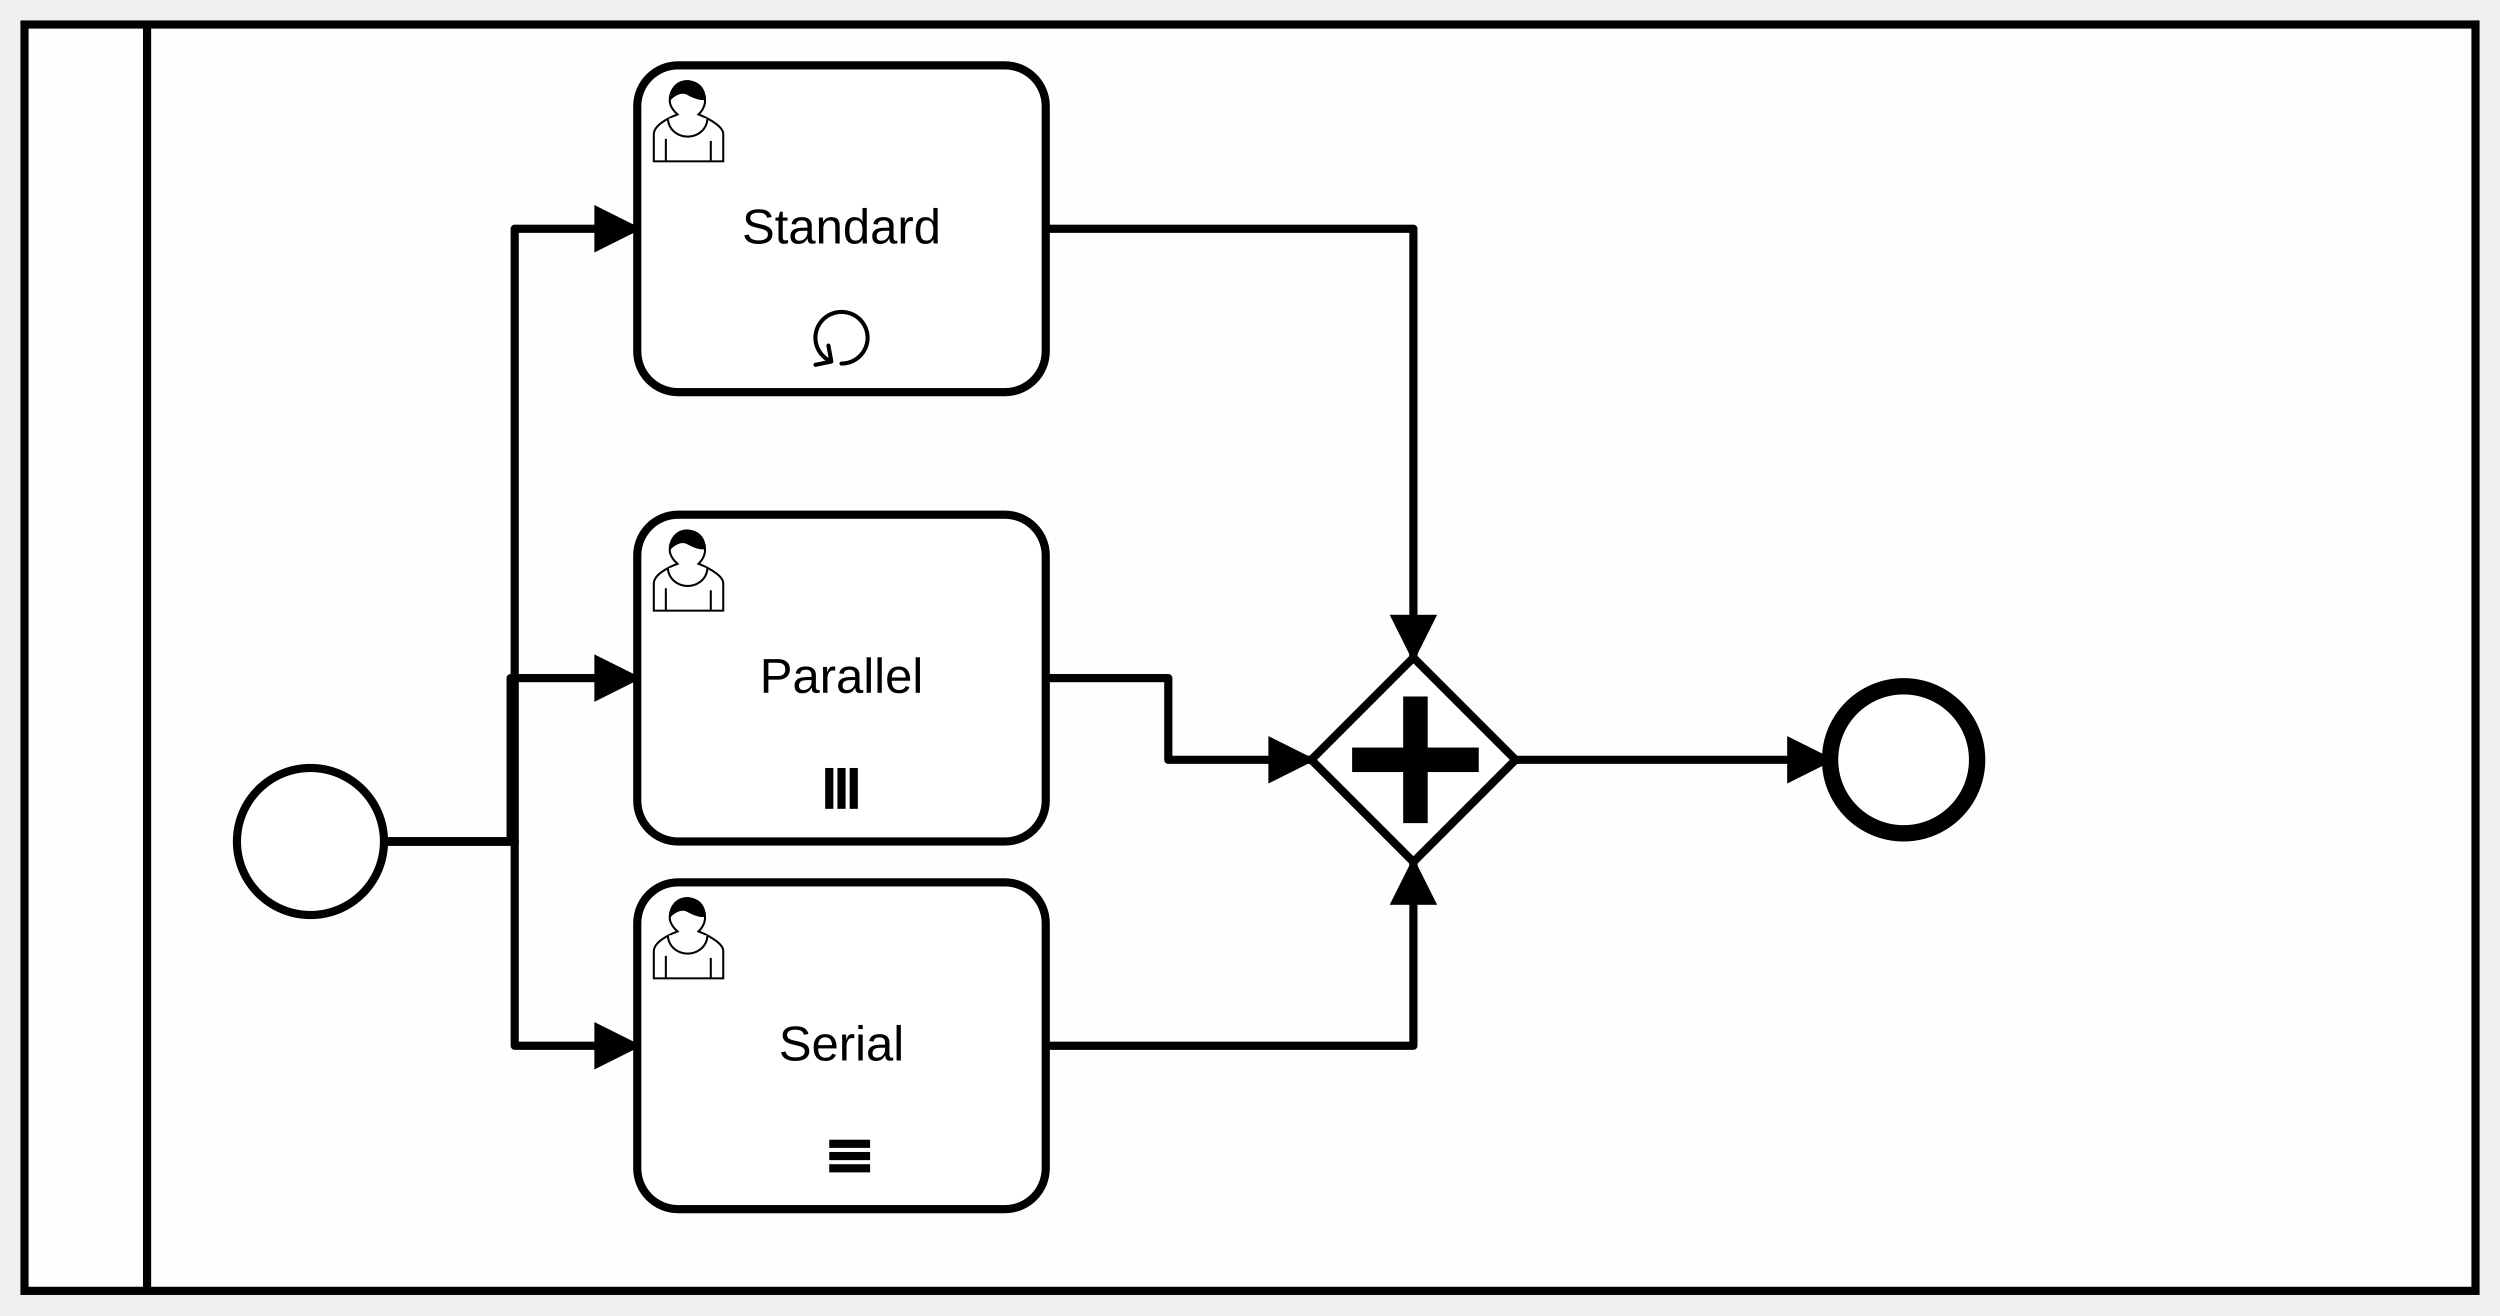
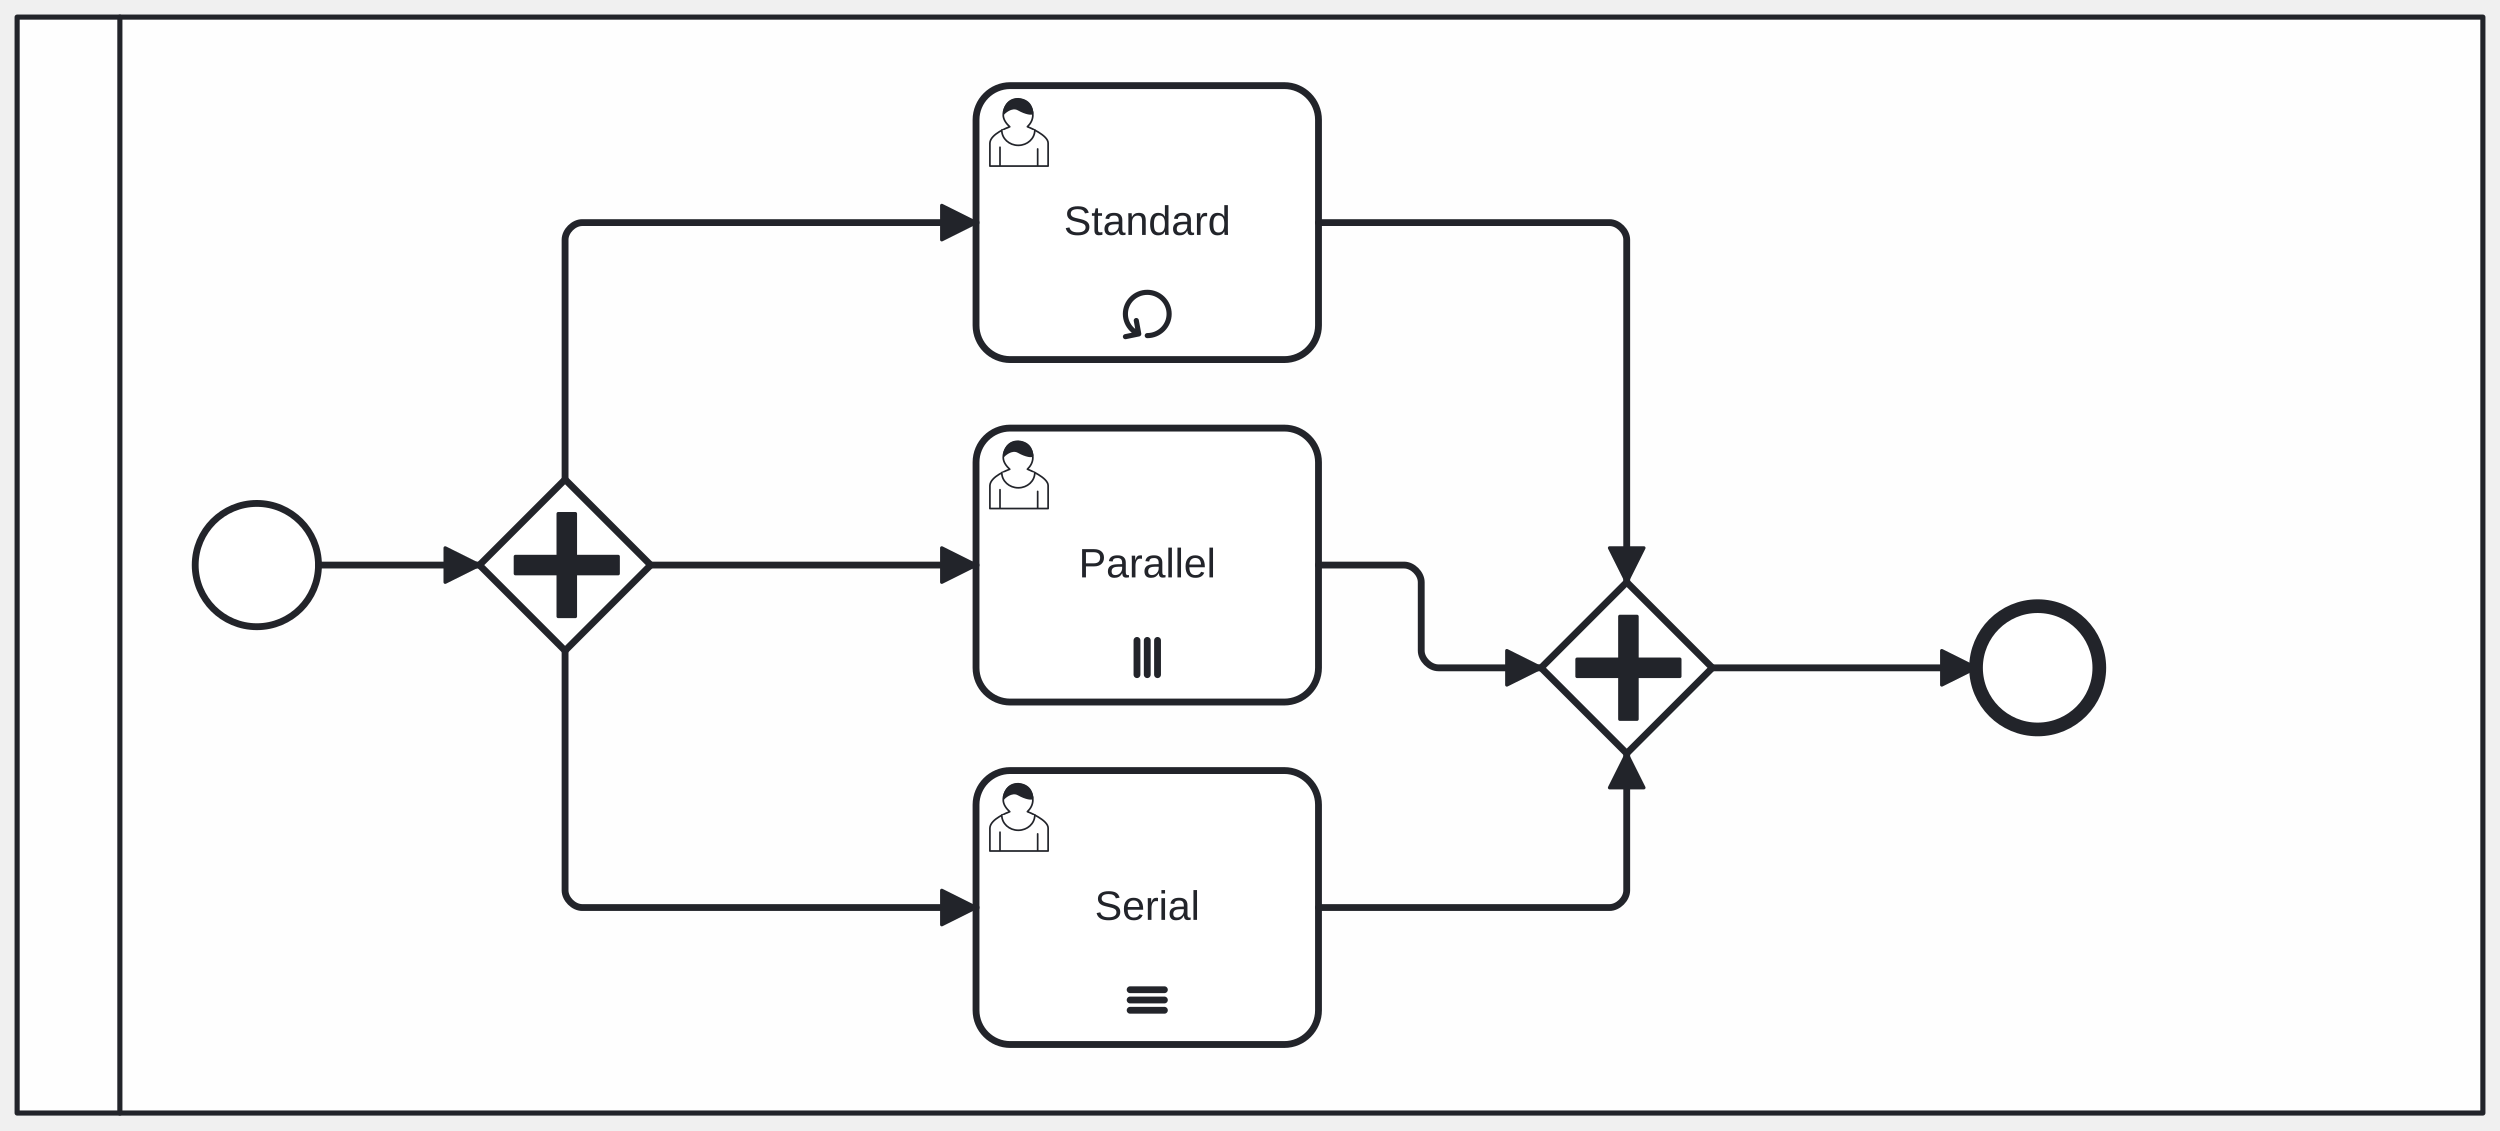
- <svg xmlns="http://www.w3.org/2000/svg" width="612" height="322" viewBox="124 24 612 322" version="1.1">
-   <defs>
-     <marker id="sequenceflow-end-white-black-edwaox4w7xu7iveg2nognqia0" viewBox="0 0 20 20" refX="11" refY="10" markerWidth="10" markerHeight="10" orient="auto">
-       <path d="M 1 5 L 11 10 L 1 15 Z" style="fill: black; stroke-width: 1px; stroke-linecap: round; stroke-dasharray: 10000, 1; stroke: black;" />
-     </marker>
-   </defs>
+ <svg xmlns="http://www.w3.org/2000/svg" width="730" height="330" viewBox="125 25 730 330" version="1.1">
  <g class="djs-group">
    <g class="djs-element djs-shape" data-element-id="Participant_1o4hr9l" style="display: block;" transform="matrix(1 0 0 1 130 30)">
      <g class="djs-visual">
-         <rect x="0" y="0" width="600" height="310" rx="0" ry="0" style="stroke: black; stroke-width: 2px; fill: white; fill-opacity: 0.95;" />
-         <polyline points="30,0 30,310 " style="fill: none; stroke: black; stroke-width: 2px;" />
-         <text lineHeight="1.2" class="djs-label" style="font-family: Arial, sans-serif; font-size: 12px; font-weight: normal; fill: black;" transform="matrix(-1.83697e-16 -1 1 -1.83697e-16 0 310)">
-           <tspan x="155" y="18.6" />
+         <rect x="0" y="0" width="720" height="320" rx="0" ry="0" style="stroke-linecap: round; stroke-linejoin: round; stroke: rgb(34, 36, 42); stroke-width: 1.5px; fill: white; fill-opacity: 0.95;" />
+         <path style="fill: none; stroke-linecap: round; stroke-linejoin: round; stroke: rgb(34, 36, 42); stroke-width: 1.5px;" d="M30,0L30,320" />
+         <text lineHeight="1.2" class="djs-label" style="font-family: Arial, sans-serif; font-size: 12px; font-weight: normal; fill: rgb(34, 36, 42);" transform="matrix(-1.83697e-16 -1 1 -1.83697e-16 0 320)">
+           <tspan x="160" y="18.6" />
        </text>
      </g>
-       <rect class="djs-hit djs-hit-click-stroke" x="0" y="0" width="600" height="310" style="fill: none; stroke-opacity: 0; stroke: white; stroke-width: 15px;" />
-       <rect class="djs-hit djs-hit-all" x="0" y="0" width="30" height="310" style="fill: none; stroke-opacity: 0; stroke: white; stroke-width: 15px;" />
-       <rect x="-6" y="-6" width="612" height="322" class="djs-outline" style="fill: none;" />
+       <rect x="-5" y="-5" rx="4" width="730" height="330" class="djs-outline" style="fill: none;" />
+       <rect class="djs-hit djs-hit-no-move" x="0" y="0" width="720" height="320" style="fill: none; stroke-opacity: 0; stroke: white; stroke-width: 15px;" />
+       <rect class="djs-hit djs-hit-click-stroke" x="0" y="0" width="720" height="320" style="fill: none; stroke-opacity: 0; stroke: white; stroke-width: 15px;" />
+       <rect class="djs-hit djs-hit-all" x="0" y="0" width="30" height="320" style="fill: none; stroke-opacity: 0; stroke: white; stroke-width: 15px;" />
    </g>
    <g class="djs-children">
      <g class="djs-group">
-         <g class="djs-element djs-connection" data-element-id="Flow_1ftwo4t" style="display: block;">
-           <g class="djs-visual">
-             <path d="m  380,80L470,80 L470,185 " style="fill: none; stroke-width: 2px; stroke: black; stroke-linejoin: round; marker-end: url('#sequenceflow-end-white-black-edwaox4w7xu7iveg2nognqia0');" />
-           </g>
-           <polyline points="380,80 470,80 470,185 " class="djs-hit djs-hit-stroke" style="fill: none; stroke-opacity: 0; stroke: white; stroke-width: 15px;" />
-           <rect x="374" y="74" width="102" height="117" class="djs-outline" style="fill: none;" />
-         </g>
-       </g>
-       <g class="djs-group">
-         <g class="djs-element djs-connection" data-element-id="Flow_16irvkc" style="display: block;">
-           <g class="djs-visual">
-             <path d="m  218,230L250,230 L250,80 L280,80 " style="fill: none; stroke-width: 2px; stroke: black; stroke-linejoin: round; marker-end: url('#sequenceflow-end-white-black-edwaox4w7xu7iveg2nognqia0');" />
-           </g>
-           <polyline points="218,230 250,230 250,80 280,80 " class="djs-hit djs-hit-stroke" style="fill: none; stroke-opacity: 0; stroke: white; stroke-width: 15px;" />
-           <rect x="212" y="74" width="74" height="162" class="djs-outline" style="fill: none;" />
-         </g>
-       </g>
-       <g class="djs-group">
-         <g class="djs-element djs-connection" data-element-id="Flow_1y9cvzs" style="display: block;">
-           <g class="djs-visual">
-             <path d="m  495,210L572,210 " style="fill: none; stroke-width: 2px; stroke: black; stroke-linejoin: round; marker-end: url('#sequenceflow-end-white-black-edwaox4w7xu7iveg2nognqia0');" />
-           </g>
-           <polyline points="495,210 572,210 " class="djs-hit djs-hit-stroke" style="fill: none; stroke-opacity: 0; stroke: white; stroke-width: 15px;" />
-           <rect x="489" y="204" width="89" height="12" class="djs-outline" style="fill: none;" />
-         </g>
-       </g>
-       <g class="djs-group">
-         <g class="djs-element djs-connection" data-element-id="Flow_0ga9d1i" style="display: block;">
-           <g class="djs-visual">
-             <path d="m  380,280L470,280 L470,235 " style="fill: none; stroke-width: 2px; stroke: black; stroke-linejoin: round; marker-end: url('#sequenceflow-end-white-black-edwaox4w7xu7iveg2nognqia0');" />
-           </g>
-           <polyline points="380,280 470,280 470,235 " class="djs-hit djs-hit-stroke" style="fill: none; stroke-opacity: 0; stroke: white; stroke-width: 15px;" />
-           <rect x="374" y="229" width="102" height="57" class="djs-outline" style="fill: none;" />
-         </g>
-       </g>
-       <g class="djs-group">
-         <g class="djs-element djs-connection" data-element-id="Flow_126d3la" style="display: block;">
-           <g class="djs-visual">
-             <path d="m  380,190L410,190 L410,210 L445,210 " style="fill: none; stroke-width: 2px; stroke: black; stroke-linejoin: round; marker-end: url('#sequenceflow-end-white-black-edwaox4w7xu7iveg2nognqia0');" />
-           </g>
-           <polyline points="380,190 410,190 410,210 445,210 " class="djs-hit djs-hit-stroke" style="fill: none; stroke-opacity: 0; stroke: white; stroke-width: 15px;" />
-           <rect x="374" y="184" width="77" height="32" class="djs-outline" style="fill: none;" />
-         </g>
-       </g>
-       <g class="djs-group">
-         <g class="djs-element djs-connection" data-element-id="Flow_0wjxdo8" style="display: block;">
-           <g class="djs-visual">
-             <path d="m  218,230L250,230 L250,280 L280,280 " style="fill: none; stroke-width: 2px; stroke: black; stroke-linejoin: round; marker-end: url('#sequenceflow-end-white-black-edwaox4w7xu7iveg2nognqia0');" />
-           </g>
-           <polyline points="218,230 250,230 250,280 280,280 " class="djs-hit djs-hit-stroke" style="fill: none; stroke-opacity: 0; stroke: white; stroke-width: 15px;" />
-           <rect x="212" y="224" width="74" height="62" class="djs-outline" style="fill: none;" />
-         </g>
-       </g>
-       <g class="djs-group">
-         <g class="djs-element djs-connection" data-element-id="Flow_14f81o6" style="display: block;">
-           <g class="djs-visual">
-             <path d="m  218,230L249,230 L249,190 L280,190 " style="fill: none; stroke-width: 2px; stroke: black; stroke-linejoin: round; marker-end: url('#sequenceflow-end-white-black-edwaox4w7xu7iveg2nognqia0');" />
-           </g>
-           <polyline points="218,230 249,230 249,190 280,190 " class="djs-hit djs-hit-stroke" style="fill: none; stroke-opacity: 0; stroke: white; stroke-width: 15px;" />
-           <rect x="212" y="184" width="74" height="52" class="djs-outline" style="fill: none;" />
-         </g>
-       </g>
-       <g class="djs-group">
-         <g class="djs-element djs-shape" data-element-id="StartEvent_1" style="display: block;" transform="matrix(1 0 0 1 182 212)">
-           <g class="djs-visual">
-             <circle cx="18" cy="18" r="18" style="stroke: black; stroke-width: 2px; fill: white; fill-opacity: 0.95;" />
+         <g class="djs-element djs-shape test-passed" data-element-id="Activity_0mkzuuo" style="display: block;" transform="matrix(1 0 0 1 410 50)">
+           <g class="djs-visual">
+             <rect x="0" y="0" width="100" height="80" rx="10" ry="10" style="stroke-linecap: round; stroke-linejoin: round; stroke: rgb(34, 36, 42); stroke-width: 2px; fill: white; fill-opacity: 0.95;" />
+             <text lineHeight="1.2" class="djs-label" style="font-family: Arial, sans-serif; font-size: 12px; font-weight: normal; fill: rgb(34, 36, 42);">
+               <tspan x="25.648" y="43.6">Standard</tspan>
+             </text>
+             <path data-marker="loop" d="m 50,73 c 3.527,0 6.386,-2.83 6.386,-6.321 0,-3.491 -2.859,-6.321 -6.386,-6.321 -3.527,0 -6.386,2.83 -6.386,6.321 0,1.745 0.715,3.326 1.87,4.469 0.578,0.572 1.266,1.035 2.03,1.355 l -0.718,-3.91 m 0.718,3.91 -3.885,0.803" style="fill: none; stroke-linecap: round; stroke-linejoin: round; stroke: rgb(34, 36, 42); stroke-width: 1.5px; stroke-miterlimit: 0.5;" />
+             <path d="m 15,12 c 0.909,-0.845 1.594,-2.049 1.594,-3.385 0,-2.554 -1.805,-4.622 -4.357,-4.622 -2.552,0 -4.288,2.068 -4.288,4.622 0,1.348 0.974,2.562 1.896,3.405 -0.529,0.187 -5.669,2.097 -5.794,4.756 v 6.718 h 17 v -6.718 c 0,-2.298 -5.528,-4.595 -6.051,-4.776 zm -8,6 l 0,5.5 m 11,0 l 0,-5" style="fill: white; stroke-linecap: round; stroke-linejoin: round; stroke: rgb(34, 36, 42); stroke-width: 0.5px;" />
+             <path d="m 15,12 m 2.162,1.009 c 0,2.447 -2.158,4.431 -4.821,4.431 -2.665,0 -4.822,-1.981 -4.822,-4.431 " style="fill: white; stroke-linecap: round; stroke-linejoin: round; stroke: rgb(34, 36, 42); stroke-width: 0.5px;" />
+             <path d="m 15,12 m -6.9,-3.80 c 0,0 2.251,-2.358 4.274,-1.177 2.024,1.181 4.221,1.537 4.124,0.965 -0.098,-0.57 -0.117,-3.791 -4.191,-4.136 -3.575,0.001 -4.208,3.367 -4.207,4.348 z" style="fill: rgb(34, 36, 42); stroke-linecap: round; stroke-linejoin: round; stroke: rgb(34, 36, 42); stroke-width: 0.5px;" />
+           </g>
+           <rect class="djs-hit djs-hit-all" x="0" y="0" width="100" height="80" style="fill: none; stroke-opacity: 0; stroke: white; stroke-width: 15px;" />
+           <rect x="-5" y="-5" rx="14" width="110" height="90" class="djs-outline" style="fill: none;" />
+         </g>
+       </g>
+       <g class="djs-group">
+         <g class="djs-element djs-shape selected test-passed" data-element-id="Activity_046mi5n" style="display: block;" transform="matrix(1 0 0 1 410 250)">
+           <g class="djs-visual">
+             <rect x="0" y="0" width="100" height="80" rx="10" ry="10" style="stroke-linecap: round; stroke-linejoin: round; stroke: rgb(34, 36, 42); stroke-width: 2px; fill: white; fill-opacity: 0.95;" />
+             <text lineHeight="1.2" class="djs-label" style="font-family: Arial, sans-serif; font-size: 12px; font-weight: normal; fill: rgb(34, 36, 42);">
+               <tspan x="34.66" y="43.6">Serial</tspan>
+             </text>
+             <path data-marker="sequential" d="m45,61 m 0,3 l 10,0 m -10,3 l 10,0 m -10,3 l 10,0" style="fill: white; stroke-linecap: round; stroke-linejoin: round; stroke: rgb(34, 36, 42); stroke-width: 2px;" />
+             <path d="m 15,12 c 0.909,-0.845 1.594,-2.049 1.594,-3.385 0,-2.554 -1.805,-4.622 -4.357,-4.622 -2.552,0 -4.288,2.068 -4.288,4.622 0,1.348 0.974,2.562 1.896,3.405 -0.529,0.187 -5.669,2.097 -5.794,4.756 v 6.718 h 17 v -6.718 c 0,-2.298 -5.528,-4.595 -6.051,-4.776 zm -8,6 l 0,5.5 m 11,0 l 0,-5" style="fill: white; stroke-linecap: round; stroke-linejoin: round; stroke: rgb(34, 36, 42); stroke-width: 0.5px;" />
+             <path d="m 15,12 m 2.162,1.009 c 0,2.447 -2.158,4.431 -4.821,4.431 -2.665,0 -4.822,-1.981 -4.822,-4.431 " style="fill: white; stroke-linecap: round; stroke-linejoin: round; stroke: rgb(34, 36, 42); stroke-width: 0.5px;" />
+             <path d="m 15,12 m -6.9,-3.80 c 0,0 2.251,-2.358 4.274,-1.177 2.024,1.181 4.221,1.537 4.124,0.965 -0.098,-0.57 -0.117,-3.791 -4.191,-4.136 -3.575,0.001 -4.208,3.367 -4.207,4.348 z" style="fill: rgb(34, 36, 42); stroke-linecap: round; stroke-linejoin: round; stroke: rgb(34, 36, 42); stroke-width: 0.5px;" />
+           </g>
+           <rect class="djs-hit djs-hit-all" x="0" y="0" width="100" height="80" style="fill: none; stroke-opacity: 0; stroke: white; stroke-width: 15px;" />
+           <rect x="-5" y="-5" rx="14" width="110" height="90" class="djs-outline" style="fill: none;" />
+         </g>
+       </g>
+       <g class="djs-group">
+         <g class="djs-element djs-shape test-passed" data-element-id="Gateway_0x6f6j1" style="display: block;" transform="matrix(1 0 0 1 575 195)">
+           <g class="djs-visual">
+             <polygon points="25,0 50,25 25,50 0,25" style="stroke-linecap: round; stroke-linejoin: round; stroke: rgb(34, 36, 42); stroke-width: 2px; fill: white; fill-opacity: 0.95;" />
+             <path d="m 23,10 0,12.5 -12.5,0 0,5 12.5,0 0,12.5 5,0 0,-12.5 12.5,0 0,-5 -12.5,0 0,-12.5 -5,0 z" style="fill: rgb(34, 36, 42); stroke-linecap: round; stroke-linejoin: round; stroke: rgb(34, 36, 42); stroke-width: 1px;" />
+           </g>
+           <rect class="djs-hit djs-hit-all" x="0" y="0" width="50" height="50" style="fill: none; stroke-opacity: 0; stroke: white; stroke-width: 15px;" />
+           <rect x="2" y="2" rx="4" width="46" height="46" class="djs-outline" style="transform-box: fill-box; transform: rotate(45deg); transform-origin: center center; fill: none;" />
+         </g>
+       </g>
+       <g class="djs-group">
+         <g class="djs-element djs-shape test-passed" data-element-id="Event_02zdzdq" style="display: block;" transform="matrix(1 0 0 1 702 202)">
+           <g class="djs-visual">
+             <circle cx="18" cy="18" r="18" style="stroke-linecap: round; stroke-linejoin: round; stroke: rgb(34, 36, 42); stroke-width: 4px; fill: white; fill-opacity: 0.95;" />
          </g>
          <rect class="djs-hit djs-hit-all" x="0" y="0" width="36" height="36" style="fill: none; stroke-opacity: 0; stroke: white; stroke-width: 15px;" />
-           <rect x="-6" y="-6" width="48" height="48" class="djs-outline" style="fill: none;" />
-         </g>
-       </g>
-       <g class="djs-group">
-         <g class="djs-element djs-shape" data-element-id="Activity_046mi5n" style="display: block;" transform="matrix(1 0 0 1 280 240)">
-           <g class="djs-visual">
-             <rect x="0" y="0" width="100" height="80" rx="10" ry="10" style="stroke: black; stroke-width: 2px; fill: white; fill-opacity: 0.95;" />
-             <text lineHeight="1.2" class="djs-label" style="font-family: Arial, sans-serif; font-size: 12px; font-weight: normal; fill: black;">
-               <tspan x="34.656" y="43.6">Serial</tspan>
-             </text>
-             <path d="m47,61 m 0,3 l 10,0 m -10,3 l 10,0 m -10,3 l 10,0" data-marker="sequential" style="fill: white; stroke-width: 2px; stroke: black;" />
-             <path d="m 15,12 c 0.909,-0.845 1.594,-2.049 1.594,-3.385 0,-2.554 -1.805,-4.622 -4.357,-4.622 -2.552,0 -4.288,2.068 -4.288,4.622 0,1.348 0.974,2.562 1.896,3.405 -0.529,0.187 -5.669,2.097 -5.794,4.756 v 6.718 h 17 v -6.718 c 0,-2.298 -5.528,-4.595 -6.051,-4.776 zm -8,6 l 0,5.5 m 11,0 l 0,-5" style="fill: white; stroke-width: 0.5px; stroke: black;" />
-             <path d="m 15,12 m 2.162,1.009 c 0,2.447 -2.158,4.431 -4.821,4.431 -2.665,0 -4.822,-1.981 -4.822,-4.431 " style="fill: white; stroke-width: 0.5px; stroke: black;" />
-             <path d="m 15,12 m -6.9,-3.80 c 0,0 2.251,-2.358 4.274,-1.177 2.024,1.181 4.221,1.537 4.124,0.965 -0.098,-0.57 -0.117,-3.791 -4.191,-4.136 -3.575,0.001 -4.208,3.367 -4.207,4.348 z" style="fill: black; stroke-width: 0.5px; stroke: black;" />
-           </g>
-           <rect class="djs-hit djs-hit-all" x="0" y="0" width="100" height="80" style="fill: none; stroke-opacity: 0; stroke: white; stroke-width: 15px;" />
-           <rect x="-6" y="-6" width="112" height="92" class="djs-outline" style="fill: none;" />
-         </g>
-       </g>
-       <g class="djs-group">
-         <g class="djs-element djs-shape" data-element-id="Gateway_0x6f6j1" style="display: block;" transform="matrix(1 0 0 1 445 185)">
-           <g class="djs-visual">
-             <polygon points="25,0 50,25 25,50 0,25" style="stroke: black; stroke-width: 2px; fill: white; fill-opacity: 0.95;" />
-             <path d="m 23,10 0,12.5 -12.5,0 0,5 12.5,0 0,12.5 5,0 0,-12.5 12.5,0 0,-5 -12.5,0 0,-12.5 -5,0 z" style="fill: black; stroke-width: 1px; stroke: black;" />
-           </g>
-           <rect class="djs-hit djs-hit-all" x="0" y="0" width="50" height="50" style="fill: none; stroke-opacity: 0; stroke: white; stroke-width: 15px;" />
-           <rect x="-6" y="-6" width="62" height="62" class="djs-outline" style="fill: none;" />
-         </g>
-       </g>
-       <g class="djs-group">
-         <g class="djs-element djs-shape" data-element-id="Event_02zdzdq" style="display: block;" transform="matrix(1 0 0 1 572 192)">
-           <g class="djs-visual">
-             <circle cx="18" cy="18" r="18" style="stroke: black; stroke-width: 4px; fill: white; fill-opacity: 0.95;" />
-           </g>
-           <rect class="djs-hit djs-hit-all" x="0" y="0" width="36" height="36" style="fill: none; stroke-opacity: 0; stroke: white; stroke-width: 15px;" />
-           <rect x="-6" y="-6" width="48" height="48" class="djs-outline" style="fill: none;" />
-         </g>
-       </g>
-       <g class="djs-group">
-         <g class="djs-element djs-shape" data-element-id="Activity_1ifvldg" style="display: block;" transform="matrix(1 0 0 1 280 150)">
-           <g class="djs-visual">
-             <rect x="0" y="0" width="100" height="80" rx="10" ry="10" style="stroke: black; stroke-width: 2px; fill: white; fill-opacity: 0.95;" />
-             <text lineHeight="1.2" class="djs-label" style="font-family: Arial, sans-serif; font-size: 12px; font-weight: normal; fill: black;">
+           <circle cx="18" cy="18" r="24" class="djs-outline" style="fill: none;" />
+         </g>
+       </g>
+       <g class="djs-group">
+         <g class="djs-element djs-shape test-passed" data-element-id="Activity_1ifvldg" style="display: block;" transform="matrix(1 0 0 1 410 150)">
+           <g class="djs-visual">
+             <rect x="0" y="0" width="100" height="80" rx="10" ry="10" style="stroke-linecap: round; stroke-linejoin: round; stroke: rgb(34, 36, 42); stroke-width: 2px; fill: white; fill-opacity: 0.95;" />
+             <text lineHeight="1.2" class="djs-label" style="font-family: Arial, sans-serif; font-size: 12px; font-weight: normal; fill: rgb(34, 36, 42);">
              <tspan x="29.99" y="43.6">Parallel</tspan>
            </text>
-             <path d="m44,60 m 3,2 l 0,10 m 3,-10 l 0,10 m 3,-10 l 0,10" data-marker="parallel" style="fill: white; stroke-width: 2px; stroke: black;" />
-             <path d="m 15,12 c 0.909,-0.845 1.594,-2.049 1.594,-3.385 0,-2.554 -1.805,-4.622 -4.357,-4.622 -2.552,0 -4.288,2.068 -4.288,4.622 0,1.348 0.974,2.562 1.896,3.405 -0.529,0.187 -5.669,2.097 -5.794,4.756 v 6.718 h 17 v -6.718 c 0,-2.298 -5.528,-4.595 -6.051,-4.776 zm -8,6 l 0,5.5 m 11,0 l 0,-5" style="fill: white; stroke-width: 0.5px; stroke: black;" />
-             <path d="m 15,12 m 2.162,1.009 c 0,2.447 -2.158,4.431 -4.821,4.431 -2.665,0 -4.822,-1.981 -4.822,-4.431 " style="fill: white; stroke-width: 0.5px; stroke: black;" />
-             <path d="m 15,12 m -6.9,-3.80 c 0,0 2.251,-2.358 4.274,-1.177 2.024,1.181 4.221,1.537 4.124,0.965 -0.098,-0.57 -0.117,-3.791 -4.191,-4.136 -3.575,0.001 -4.208,3.367 -4.207,4.348 z" style="fill: black; stroke-width: 0.5px; stroke: black;" />
+             <path data-marker="parallel" d="m44,60 m 3,2 l 0,10 m 3,-10 l 0,10 m 3,-10 l 0,10" style="fill: white; stroke-linecap: round; stroke-linejoin: round; stroke: rgb(34, 36, 42); stroke-width: 2px;" />
+             <path d="m 15,12 c 0.909,-0.845 1.594,-2.049 1.594,-3.385 0,-2.554 -1.805,-4.622 -4.357,-4.622 -2.552,0 -4.288,2.068 -4.288,4.622 0,1.348 0.974,2.562 1.896,3.405 -0.529,0.187 -5.669,2.097 -5.794,4.756 v 6.718 h 17 v -6.718 c 0,-2.298 -5.528,-4.595 -6.051,-4.776 zm -8,6 l 0,5.5 m 11,0 l 0,-5" style="fill: white; stroke-linecap: round; stroke-linejoin: round; stroke: rgb(34, 36, 42); stroke-width: 0.5px;" />
+             <path d="m 15,12 m 2.162,1.009 c 0,2.447 -2.158,4.431 -4.821,4.431 -2.665,0 -4.822,-1.981 -4.822,-4.431 " style="fill: white; stroke-linecap: round; stroke-linejoin: round; stroke: rgb(34, 36, 42); stroke-width: 0.5px;" />
+             <path d="m 15,12 m -6.9,-3.80 c 0,0 2.251,-2.358 4.274,-1.177 2.024,1.181 4.221,1.537 4.124,0.965 -0.098,-0.57 -0.117,-3.791 -4.191,-4.136 -3.575,0.001 -4.208,3.367 -4.207,4.348 z" style="fill: rgb(34, 36, 42); stroke-linecap: round; stroke-linejoin: round; stroke: rgb(34, 36, 42); stroke-width: 0.5px;" />
          </g>
          <rect class="djs-hit djs-hit-all" x="0" y="0" width="100" height="80" style="fill: none; stroke-opacity: 0; stroke: white; stroke-width: 15px;" />
-           <rect x="-6" y="-6" width="112" height="92" class="djs-outline" style="fill: none;" />
-         </g>
-       </g>
-       <g class="djs-group">
-         <g class="djs-element djs-shape" data-element-id="Activity_0mkzuuo" style="display: block;" transform="matrix(1 0 0 1 280 40)">
-           <g class="djs-visual">
-             <rect x="0" y="0" width="100" height="80" rx="10" ry="10" style="stroke: black; stroke-width: 2px; fill: white; fill-opacity: 0.95;" />
-             <text lineHeight="1.2" class="djs-label" style="font-family: Arial, sans-serif; font-size: 12px; font-weight: normal; fill: black;">
-               <tspan x="25.646" y="43.6">Standard</tspan>
-             </text>
-             <path d="m 50,73 c 3.527,0 6.386,-2.83 6.386,-6.321 0,-3.491 -2.859,-6.321 -6.386,-6.321 -3.527,0 -6.386,2.83 -6.386,6.321 0,1.745 0.715,3.326 1.87,4.469 0.578,0.572 1.266,1.035 2.03,1.355 l -0.718,-3.91 m 0.718,3.91 -3.885,0.803" data-marker="loop" style="fill: white; stroke-width: 1px; stroke: black; stroke-linecap: round; stroke-miterlimit: 0.5;" />
-             <path d="m 15,12 c 0.909,-0.845 1.594,-2.049 1.594,-3.385 0,-2.554 -1.805,-4.622 -4.357,-4.622 -2.552,0 -4.288,2.068 -4.288,4.622 0,1.348 0.974,2.562 1.896,3.405 -0.529,0.187 -5.669,2.097 -5.794,4.756 v 6.718 h 17 v -6.718 c 0,-2.298 -5.528,-4.595 -6.051,-4.776 zm -8,6 l 0,5.5 m 11,0 l 0,-5" style="fill: white; stroke-width: 0.5px; stroke: black;" />
-             <path d="m 15,12 m 2.162,1.009 c 0,2.447 -2.158,4.431 -4.821,4.431 -2.665,0 -4.822,-1.981 -4.822,-4.431 " style="fill: white; stroke-width: 0.5px; stroke: black;" />
-             <path d="m 15,12 m -6.9,-3.80 c 0,0 2.251,-2.358 4.274,-1.177 2.024,1.181 4.221,1.537 4.124,0.965 -0.098,-0.57 -0.117,-3.791 -4.191,-4.136 -3.575,0.001 -4.208,3.367 -4.207,4.348 z" style="fill: black; stroke-width: 0.5px; stroke: black;" />
-           </g>
-           <rect class="djs-hit djs-hit-all" x="0" y="0" width="100" height="80" style="fill: none; stroke-opacity: 0; stroke: white; stroke-width: 15px;" />
-           <rect x="-6" y="-6" width="112" height="92" class="djs-outline" style="fill: none;" />
+           <rect x="-5" y="-5" rx="14" width="110" height="90" class="djs-outline" style="fill: none;" />
+         </g>
+       </g>
+       <g class="djs-group">
+         <g class="djs-element djs-shape test-passed" data-element-id="Gateway_1yz47j4" style="display: block;" transform="matrix(1 0 0 1 265 165)">
+           <g class="djs-visual">
+             <polygon points="25,0 50,25 25,50 0,25" style="stroke-linecap: round; stroke-linejoin: round; stroke: rgb(34, 36, 42); stroke-width: 2px; fill: white; fill-opacity: 0.95;" />
+             <path d="m 23,10 0,12.5 -12.5,0 0,5 12.5,0 0,12.5 5,0 0,-12.5 12.5,0 0,-5 -12.5,0 0,-12.5 -5,0 z" style="fill: rgb(34, 36, 42); stroke-linecap: round; stroke-linejoin: round; stroke: rgb(34, 36, 42); stroke-width: 1px;" />
+           </g>
+           <rect class="djs-hit djs-hit-all" x="0" y="0" width="50" height="50" style="fill: none; stroke-opacity: 0; stroke: white; stroke-width: 15px;" />
+           <rect x="2" y="2" rx="4" width="46" height="46" class="djs-outline" style="transform-box: fill-box; transform: rotate(45deg); transform-origin: center center; fill: none;" />
+         </g>
+       </g>
+       <g class="djs-group">
+         <g class="djs-element djs-shape test-passed" data-element-id="StartEvent_1" style="display: block;" transform="matrix(1 0 0 1 182 172)">
+           <g class="djs-visual">
+             <circle cx="18" cy="18" r="18" style="stroke-linecap: round; stroke-linejoin: round; stroke: rgb(34, 36, 42); stroke-width: 2px; fill: white; fill-opacity: 0.95;" />
+           </g>
+           <rect class="djs-hit djs-hit-all" x="0" y="0" width="36" height="36" style="fill: none; stroke-opacity: 0; stroke: white; stroke-width: 15px;" />
+           <circle cx="18" cy="18" r="23" class="djs-outline" style="fill: none;" />
+         </g>
+       </g>
+       <g class="djs-group">
+         <g class="djs-element djs-connection test-passed" data-element-id="Flow_14f81o6" style="display: block;">
+           <g class="djs-visual">
+             <defs>
+               <marker id="marker-51ijxnwpsbglv3o6066o61cn1" viewBox="0 0 20 20" refX="11" refY="10" markerWidth="10" markerHeight="10" orient="auto">
+                 <path d="M 1 5 L 11 10 L 1 15 Z" style="stroke-linecap: round; stroke-linejoin: round; stroke: rgb(34, 36, 42); stroke-width: 1px; fill: rgb(34, 36, 42);" />
+               </marker>
+             </defs>
+             <path data-corner-radius="5" style="fill: none; stroke-linecap: round; stroke-linejoin: round; stroke: rgb(34, 36, 42); stroke-width: 2px; marker-end: url('#marker-51ijxnwpsbglv3o6066o61cn1');" d="M218,190L265,190" />
+           </g>
+           <path d="M218,190L265,190" class="djs-hit djs-hit-stroke" style="fill: none; stroke-opacity: 0; stroke: white; stroke-width: 15px;" />
+           <rect x="213" y="185" rx="4" width="57" height="10" class="djs-outline" style="fill: none;" />
+         </g>
+       </g>
+       <g class="djs-group">
+         <g class="djs-element djs-connection test-passed" data-element-id="Flow_126d3la" style="display: block;">
+           <g class="djs-visual">
+             <defs>
+               <marker id="marker-7nnoa8yjk1iymjm4cgkdnefpu" viewBox="0 0 20 20" refX="11" refY="10" markerWidth="10" markerHeight="10" orient="auto">
+                 <path d="M 1 5 L 11 10 L 1 15 Z" style="stroke-linecap: round; stroke-linejoin: round; stroke: rgb(34, 36, 42); stroke-width: 1px; fill: rgb(34, 36, 42);" />
+               </marker>
+             </defs>
+             <path data-corner-radius="5" style="fill: none; stroke-linecap: round; stroke-linejoin: round; stroke: rgb(34, 36, 42); stroke-width: 2px; marker-end: url('#marker-7nnoa8yjk1iymjm4cgkdnefpu');" d="M510,190L535,190C537.5,190,540,192.5,540,195L540,215C540,217.5,542.5,220,545,220L575,220" />
+           </g>
+           <path d="M510,190L540,190L540,220L575,220" class="djs-hit djs-hit-stroke" style="fill: none; stroke-opacity: 0; stroke: white; stroke-width: 15px;" />
+           <rect x="505" y="185" rx="4" width="75" height="40" class="djs-outline" style="fill: none;" />
+         </g>
+       </g>
+       <g class="djs-group">
+         <g class="djs-element djs-connection test-passed" data-element-id="Flow_0ga9d1i" style="display: block;">
+           <g class="djs-visual">
+             <defs>
+               <marker id="marker-0261t2km2c9yqfm0vntjklj5c" viewBox="0 0 20 20" refX="11" refY="10" markerWidth="10" markerHeight="10" orient="auto">
+                 <path d="M 1 5 L 11 10 L 1 15 Z" style="stroke-linecap: round; stroke-linejoin: round; stroke: rgb(34, 36, 42); stroke-width: 1px; fill: rgb(34, 36, 42);" />
+               </marker>
+             </defs>
+             <path data-corner-radius="5" style="fill: none; stroke-linecap: round; stroke-linejoin: round; stroke: rgb(34, 36, 42); stroke-width: 2px; marker-end: url('#marker-0261t2km2c9yqfm0vntjklj5c');" d="M510,290L595,290C597.5,290,600,287.5,600,285L600,245" />
+           </g>
+           <path d="M510,290L600,290L600,245" class="djs-hit djs-hit-stroke" style="fill: none; stroke-opacity: 0; stroke: white; stroke-width: 15px;" />
+           <rect x="505" y="240" rx="4" width="100" height="55" class="djs-outline" style="fill: none;" />
+         </g>
+       </g>
+       <g class="djs-group">
+         <g class="djs-element djs-connection test-passed" data-element-id="Flow_1y9cvzs" style="display: block;">
+           <g class="djs-visual">
+             <defs>
+               <marker id="marker-4gzkae3foxws6bcenvyrz0gs9" viewBox="0 0 20 20" refX="11" refY="10" markerWidth="10" markerHeight="10" orient="auto">
+                 <path d="M 1 5 L 11 10 L 1 15 Z" style="stroke-linecap: round; stroke-linejoin: round; stroke: rgb(34, 36, 42); stroke-width: 1px; fill: rgb(34, 36, 42);" />
+               </marker>
+             </defs>
+             <path data-corner-radius="5" style="fill: none; stroke-linecap: round; stroke-linejoin: round; stroke: rgb(34, 36, 42); stroke-width: 2px; marker-end: url('#marker-4gzkae3foxws6bcenvyrz0gs9');" d="M625,220L702,220" />
+           </g>
+           <path d="M625,220L702,220" class="djs-hit djs-hit-stroke" style="fill: none; stroke-opacity: 0; stroke: white; stroke-width: 15px;" />
+           <rect x="620" y="215" rx="4" width="87" height="10" class="djs-outline" style="fill: none;" />
+         </g>
+       </g>
+       <g class="djs-group">
+         <g class="djs-element djs-connection test-passed" data-element-id="Flow_1ftwo4t" style="display: block;">
+           <g class="djs-visual">
+             <defs>
+               <marker id="marker-7ie7nmlknyits4ed5yu5dgohw" viewBox="0 0 20 20" refX="11" refY="10" markerWidth="10" markerHeight="10" orient="auto">
+                 <path d="M 1 5 L 11 10 L 1 15 Z" style="stroke-linecap: round; stroke-linejoin: round; stroke: rgb(34, 36, 42); stroke-width: 1px; fill: rgb(34, 36, 42);" />
+               </marker>
+             </defs>
+             <path data-corner-radius="5" style="fill: none; stroke-linecap: round; stroke-linejoin: round; stroke: rgb(34, 36, 42); stroke-width: 2px; marker-end: url('#marker-7ie7nmlknyits4ed5yu5dgohw');" d="M510,90L595,90C597.5,90,600,92.5,600,95L600,195" />
+           </g>
+           <path d="M510,90L600,90L600,195" class="djs-hit djs-hit-stroke" style="fill: none; stroke-opacity: 0; stroke: white; stroke-width: 15px;" />
+           <rect x="505" y="85" rx="4" width="100" height="115" class="djs-outline" style="fill: none;" />
+         </g>
+       </g>
+       <g class="djs-group">
+         <g class="djs-element djs-connection test-passed" data-element-id="Flow_15u380r" style="display: block;">
+           <g class="djs-visual">
+             <defs>
+               <marker id="marker-36a24jfc5jycmp62zujufxkub" viewBox="0 0 20 20" refX="11" refY="10" markerWidth="10" markerHeight="10" orient="auto">
+                 <path d="M 1 5 L 11 10 L 1 15 Z" style="stroke-linecap: round; stroke-linejoin: round; stroke: rgb(34, 36, 42); stroke-width: 1px; fill: rgb(34, 36, 42);" />
+               </marker>
+             </defs>
+             <path data-corner-radius="5" style="fill: none; stroke-linecap: round; stroke-linejoin: round; stroke: rgb(34, 36, 42); stroke-width: 2px; marker-end: url('#marker-36a24jfc5jycmp62zujufxkub');" d="M290,215L290,285C290,287.5,292.5,290,295,290L410,290" />
+           </g>
+           <path d="M290,215L290,290L410,290" class="djs-hit djs-hit-stroke" style="fill: none; stroke-opacity: 0; stroke: white; stroke-width: 15px;" />
+           <rect x="285" y="210" rx="4" width="130" height="85" class="djs-outline" style="fill: none;" />
+         </g>
+       </g>
+       <g class="djs-group">
+         <g class="djs-element djs-connection test-passed" data-element-id="Flow_15xd09q" style="display: block;">
+           <g class="djs-visual">
+             <defs>
+               <marker id="marker-27guiey645lkbfzscvohzpg54" viewBox="0 0 20 20" refX="11" refY="10" markerWidth="10" markerHeight="10" orient="auto">
+                 <path d="M 1 5 L 11 10 L 1 15 Z" style="stroke-linecap: round; stroke-linejoin: round; stroke: rgb(34, 36, 42); stroke-width: 1px; fill: rgb(34, 36, 42);" />
+               </marker>
+             </defs>
+             <path data-corner-radius="5" style="fill: none; stroke-linecap: round; stroke-linejoin: round; stroke: rgb(34, 36, 42); stroke-width: 2px; marker-end: url('#marker-27guiey645lkbfzscvohzpg54');" d="M315,190L410,190" />
+           </g>
+           <path d="M315,190L410,190" class="djs-hit djs-hit-stroke" style="fill: none; stroke-opacity: 0; stroke: white; stroke-width: 15px;" />
+           <rect x="310" y="185" rx="4" width="105" height="10" class="djs-outline" style="fill: none;" />
+         </g>
+       </g>
+       <g class="djs-group">
+         <g class="djs-element djs-connection test-passed" data-element-id="Flow_0yq0gnk" style="display: block;">
+           <g class="djs-visual">
+             <defs>
+               <marker id="marker-an113qszx8ywzlgy8e5eb14dx" viewBox="0 0 20 20" refX="11" refY="10" markerWidth="10" markerHeight="10" orient="auto">
+                 <path d="M 1 5 L 11 10 L 1 15 Z" style="stroke-linecap: round; stroke-linejoin: round; stroke: rgb(34, 36, 42); stroke-width: 1px; fill: rgb(34, 36, 42);" />
+               </marker>
+             </defs>
+             <path data-corner-radius="5" style="fill: none; stroke-linecap: round; stroke-linejoin: round; stroke: rgb(34, 36, 42); stroke-width: 2px; marker-end: url('#marker-an113qszx8ywzlgy8e5eb14dx');" d="M290,165L290,95C290,92.5,292.5,90,295,90L410,90" />
+           </g>
+           <path d="M290,165L290,90L410,90" class="djs-hit djs-hit-stroke" style="fill: none; stroke-opacity: 0; stroke: white; stroke-width: 15px;" />
+           <rect x="285" y="85" rx="4" width="130" height="85" class="djs-outline" style="fill: none;" />
        </g>
      </g>
    </g>
  </g>
</svg>
